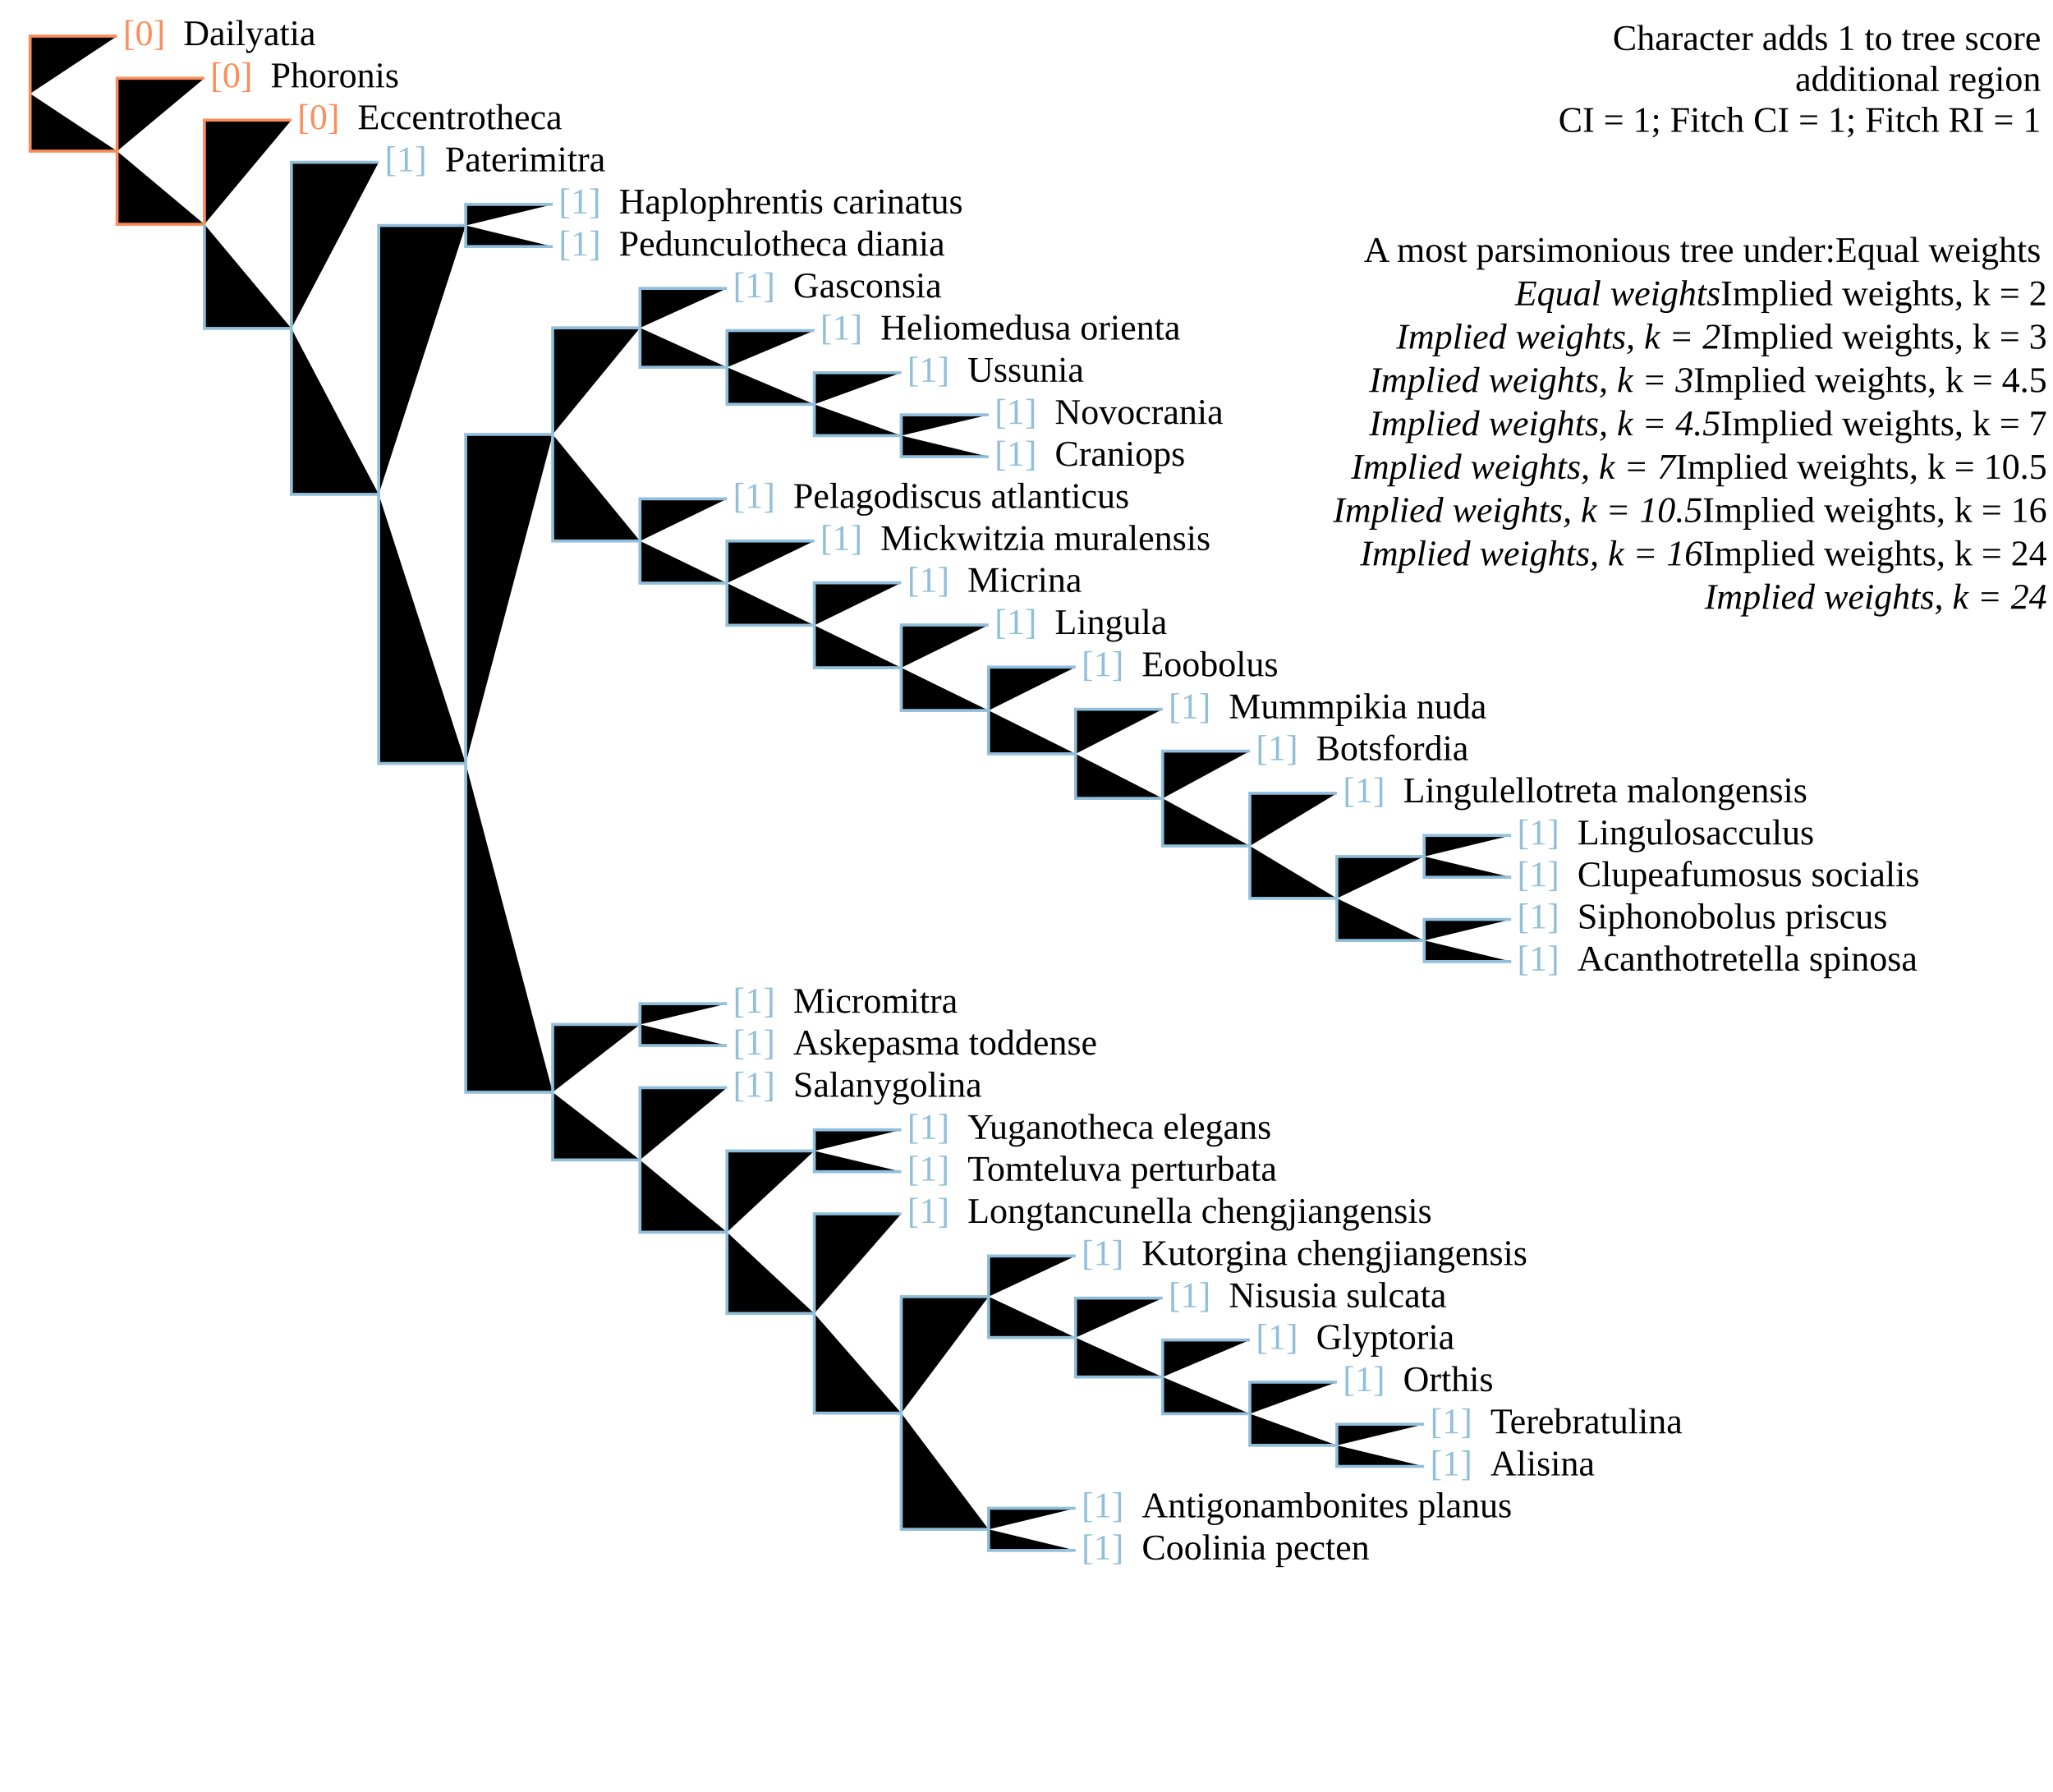
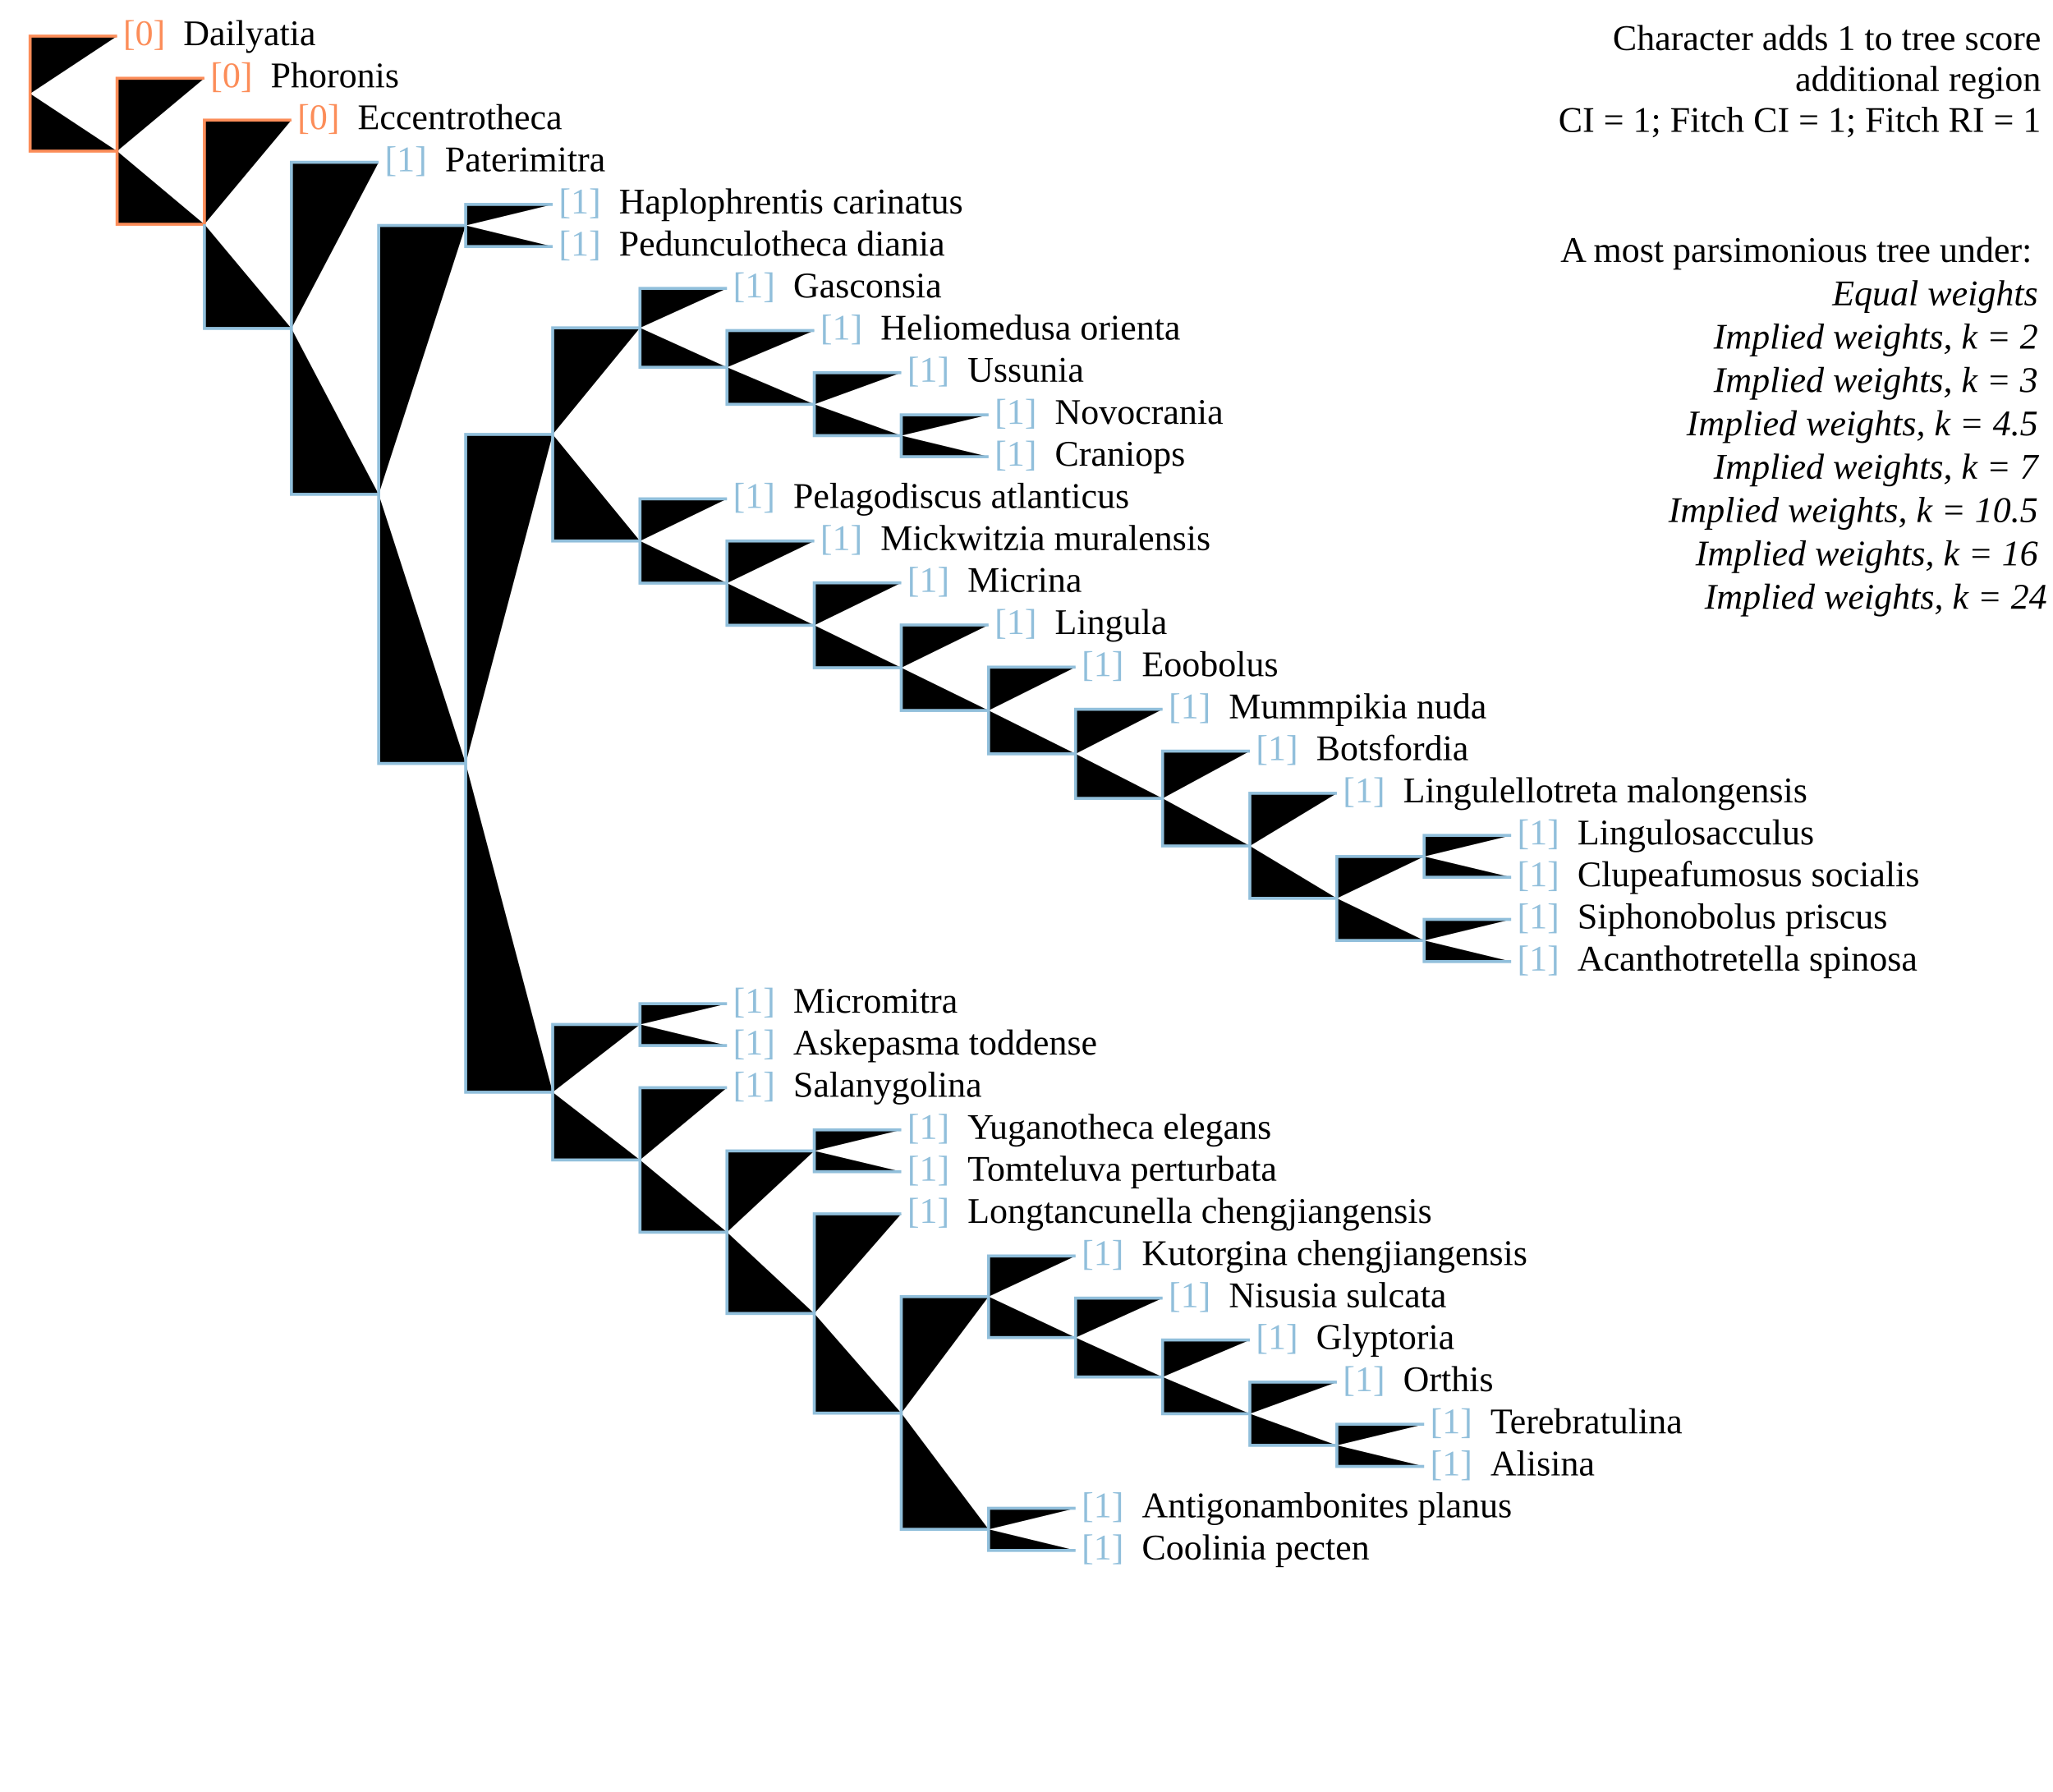
<svg xmlns="http://www.w3.org/2000/svg" version="1.1" width="682" height="595" class="tree" char="2">
  <text x="678" y="16.6" text-anchor="end" class="stepsLabel">Character adds <tspan class="score">1</tspan> to tree score</text>
  <text x="678" y="30.2" text-anchor="end" class="stepsLabel">
    <tspan class="score" /> additional region</text>
  <text x="678" y="43.8" text-anchor="end" class="stepsLabel">CI = 1; Fitch CI = 1; Fitch RI = 1</text>
  <text x="678" y="71" text-anchor="end" class="stepsLabel">
-     <tspan dy="16">A most parsimonious tree under:</tspan>Equal weights<tspan x="680" style="font-style:italic" class="thisAn" dy="1.2em">Equal weights</tspan>Implied weights, k = 2<tspan x="680" style="font-style:italic" class="notThisAn" dy="1.2em">Implied weights, k = 2</tspan>Implied weights, k = 3<tspan x="680" style="font-style:italic" class="notThisAn" dy="1.2em">Implied weights, k = 3</tspan>Implied weights, k = 4.5<tspan x="680" style="font-style:italic" class="notThisAn" dy="1.2em">Implied weights, k = 4.5</tspan>Implied weights, k = 7<tspan x="680" style="font-style:italic" class="notThisAn" dy="1.2em">Implied weights, k = 7</tspan>Implied weights, k = 10.5<tspan x="680" style="font-style:italic" class="notThisAn" dy="1.2em">Implied weights, k = 10.5</tspan>Implied weights, k = 16<tspan x="680" style="font-style:italic" class="notThisAn" dy="1.2em">Implied weights, k = 16</tspan>Implied weights, k = 24<tspan x="680" style="font-style:italic" class="notThisAn" dy="1.2em">Implied weights, k = 24</tspan>
+     <tspan dy="16">A most parsimonious tree under:</tspan>
+     <tspan x="680" style="font-style:italic" class="thisAn" dy="1.2em">Equal weights</tspan>
+     <tspan x="680" style="font-style:italic" class="notThisAn" dy="1.2em">Implied weights, k = 2</tspan>
+     <tspan x="680" style="font-style:italic" class="notThisAn" dy="1.2em">Implied weights, k = 3</tspan>
+     <tspan x="680" style="font-style:italic" class="notThisAn" dy="1.2em">Implied weights, k = 4.5</tspan>
+     <tspan x="680" style="font-style:italic" class="notThisAn" dy="1.2em">Implied weights, k = 7</tspan>
+     <tspan x="680" style="font-style:italic" class="notThisAn" dy="1.2em">Implied weights, k = 10.5</tspan>
+     <tspan x="680" style="font-style:italic" class="notThisAn" dy="1.2em">Implied weights, k = 16</tspan>
+     <tspan x="680" style="font-style:italic" class="notThisAn" dy="1.2em">Implied weights, k = 24</tspan>
  </text>
  <text x="40.9" y="15" fill="#fc8d59" class="flag">[0]</text>
  <text x="60.9" y="15" class="taxonLabel">Dailyatia</text>
  <text x="98.8" y="42.9" fill="#fc8d59" class="flag">[0]</text>
  <text x="118.8" y="42.9" class="taxonLabel">Eccentrotheca</text>
  <text x="69.9" y="29" fill="#fc8d59" class="flag">[0]</text>
  <text x="89.9" y="29" class="taxonLabel">Phoronis</text>
  <text x="127.8" y="56.9" fill="#91bfdb" class="flag">[1]</text>
  <text x="147.8" y="56.9" class="taxonLabel">Paterimitra</text>
  <text x="185.6" y="84.9" fill="#91bfdb" class="flag">[1]</text>
  <text x="205.6" y="84.9" class="taxonLabel">Pedunculotheca diania</text>
  <text x="185.6" y="70.9" fill="#91bfdb" class="flag">[1]</text>
  <text x="205.6" y="70.9" class="taxonLabel">Haplophrentis carinatus</text>
  <text x="243.5" y="98.8" fill="#91bfdb" class="flag">[1]</text>
  <text x="263.5" y="98.8" class="taxonLabel">Gasconsia</text>
  <text x="272.5" y="112.8" fill="#91bfdb" class="flag">[1]</text>
  <text x="292.5" y="112.8" class="taxonLabel">Heliomedusa orienta</text>
  <text x="301.4" y="126.8" fill="#91bfdb" class="flag">[1]</text>
  <text x="321.4" y="126.8" class="taxonLabel">Ussunia</text>
  <text x="330.4" y="154.7" fill="#91bfdb" class="flag">[1]</text>
  <text x="350.4" y="154.7" class="taxonLabel">Craniops</text>
  <text x="330.4" y="140.8" fill="#91bfdb" class="flag">[1]</text>
  <text x="350.4" y="140.8" class="taxonLabel">Novocrania</text>
  <text x="243.5" y="168.7" fill="#91bfdb" class="flag">[1]</text>
  <text x="263.5" y="168.7" class="taxonLabel">Pelagodiscus atlanticus</text>
  <text x="272.5" y="182.7" fill="#91bfdb" class="flag">[1]</text>
  <text x="292.5" y="182.7" class="taxonLabel">Mickwitzia muralensis</text>
  <text x="301.4" y="196.6" fill="#91bfdb" class="flag">[1]</text>
  <text x="321.4" y="196.6" class="taxonLabel">Micrina</text>
  <text x="330.4" y="210.6" fill="#91bfdb" class="flag">[1]</text>
  <text x="350.4" y="210.6" class="taxonLabel">Lingula</text>
  <text x="359.3" y="224.6" fill="#91bfdb" class="flag">[1]</text>
  <text x="379.3" y="224.6" class="taxonLabel">Eoobolus</text>
  <text x="388.2" y="238.6" fill="#91bfdb" class="flag">[1]</text>
  <text x="408.2" y="238.6" class="taxonLabel">Mummpikia nuda</text>
  <text x="417.2" y="252.5" fill="#91bfdb" class="flag">[1]</text>
  <text x="437.2" y="252.5" class="taxonLabel">Botsfordia</text>
  <text x="504" y="280.5" fill="#91bfdb" class="flag">[1]</text>
  <text x="524" y="280.5" class="taxonLabel">Lingulosacculus</text>
  <text x="446.1" y="266.5" fill="#91bfdb" class="flag">[1]</text>
  <text x="466.1" y="266.5" class="taxonLabel">Lingulellotreta malongensis</text>
  <text x="504" y="294.4" fill="#91bfdb" class="flag">[1]</text>
  <text x="524" y="294.4" class="taxonLabel">Clupeafumosus socialis</text>
  <text x="504" y="322.4" fill="#91bfdb" class="flag">[1]</text>
  <text x="524" y="322.4" class="taxonLabel">Acanthotretella spinosa</text>
  <text x="504" y="308.4" fill="#91bfdb" class="flag">[1]</text>
  <text x="524" y="308.4" class="taxonLabel">Siphonobolus priscus</text>
  <text x="243.5" y="350.3" fill="#91bfdb" class="flag">[1]</text>
  <text x="263.5" y="350.3" class="taxonLabel">Askepasma toddense</text>
  <text x="243.5" y="336.4" fill="#91bfdb" class="flag">[1]</text>
  <text x="263.5" y="336.4" class="taxonLabel">Micromitra</text>
  <text x="243.5" y="364.3" fill="#91bfdb" class="flag">[1]</text>
  <text x="263.5" y="364.3" class="taxonLabel">Salanygolina</text>
  <text x="301.4" y="392.2" fill="#91bfdb" class="flag">[1]</text>
  <text x="321.4" y="392.2" class="taxonLabel">Tomteluva perturbata</text>
  <text x="301.4" y="378.3" fill="#91bfdb" class="flag">[1]</text>
  <text x="321.4" y="378.3" class="taxonLabel">Yuganotheca elegans</text>
  <text x="359.3" y="420.2" fill="#91bfdb" class="flag">[1]</text>
  <text x="379.3" y="420.2" class="taxonLabel">Kutorgina chengjiangensis</text>
  <text x="388.2" y="434.2" fill="#91bfdb" class="flag">[1]</text>
  <text x="408.2" y="434.2" class="taxonLabel">Nisusia sulcata</text>
  <text x="417.2" y="448.1" fill="#91bfdb" class="flag">[1]</text>
  <text x="437.2" y="448.1" class="taxonLabel">Glyptoria</text>
  <text x="301.4" y="406.2" fill="#91bfdb" class="flag">[1]</text>
  <text x="321.4" y="406.2" class="taxonLabel">Longtancunella chengjiangensis</text>
  <text x="475.1" y="490.1" fill="#91bfdb" class="flag">[1]</text>
  <text x="495.1" y="490.1" class="taxonLabel">Alisina</text>
  <text x="446.1" y="462.1" fill="#91bfdb" class="flag">[1]</text>
  <text x="466.1" y="462.1" class="taxonLabel">Orthis</text>
  <text x="475.1" y="476.1" fill="#91bfdb" class="flag">[1]</text>
  <text x="495.1" y="476.1" class="taxonLabel">Terebratulina</text>
  <text x="359.3" y="518" fill="#91bfdb" class="flag">[1]</text>
  <text x="379.3" y="518" class="taxonLabel">Coolinia pecten</text>
  <text x="359.3" y="504" fill="#91bfdb" class="flag">[1]</text>
  <text x="379.3" y="504" class="taxonLabel">Antigonambonites planus</text>
-   <path d="M10,31.1V12H38.9" stroke="#fc8d59" />
-   <path d="M10,31.1V50.2H38.9" stroke="#fc8d59" />
-   <path d="M38.9,50.2V26H67.9" stroke="#fc8d59" />
-   <path d="M38.9,50.2V74.5H67.9" stroke="#fc8d59" />
-   <path d="M67.9,74.5V39.9H96.8" stroke="#fc8d59" />
-   <path d="M67.9,74.5V109.1H96.8" stroke="#91bfdb" />
-   <path d="M96.8,109.1V53.9H125.8" stroke="#91bfdb" />
-   <path d="M96.8,109.1V164.2H125.8" stroke="#91bfdb" />
-   <path d="M125.8,164.2V74.9H154.7" stroke="#91bfdb" />
-   <path d="M154.7,74.9V67.9H183.6" stroke="#91bfdb" />
-   <path d="M154.7,74.9V81.9H183.6" stroke="#91bfdb" />
-   <path d="M125.8,164.2V253.6H154.7" stroke="#91bfdb" />
-   <path d="M154.7,253.6V144.3H183.6" stroke="#91bfdb" />
-   <path d="M183.6,144.3V108.9H212.6" stroke="#91bfdb" />
-   <path d="M212.6,108.9V95.8H241.5" stroke="#91bfdb" />
-   <path d="M212.6,108.9V122H241.5" stroke="#91bfdb" />
-   <path d="M241.5,122V109.8H270.5" stroke="#91bfdb" />
-   <path d="M241.5,122V134.3H270.5" stroke="#91bfdb" />
-   <path d="M270.5,134.3V123.8H299.4" stroke="#91bfdb" />
-   <path d="M270.5,134.3V144.7H299.4" stroke="#91bfdb" />
-   <path d="M299.4,144.7V137.8H328.4" stroke="#91bfdb" />
-   <path d="M299.4,144.7V151.7H328.4" stroke="#91bfdb" />
-   <path d="M183.6,144.3V179.7H212.6" stroke="#91bfdb" />
-   <path d="M212.6,179.7V165.7H241.5" stroke="#91bfdb" />
-   <path d="M212.6,179.7V193.7H241.5" stroke="#91bfdb" />
-   <path d="M241.5,193.7V179.7H270.5" stroke="#91bfdb" />
-   <path d="M241.5,193.7V207.7H270.5" stroke="#91bfdb" />
-   <path d="M270.5,207.7V193.6H299.4" stroke="#91bfdb" />
-   <path d="M270.5,207.7V221.8H299.4" stroke="#91bfdb" />
-   <path d="M299.4,221.8V207.6H328.4" stroke="#91bfdb" />
-   <path d="M299.4,221.8V236H328.4" stroke="#91bfdb" />
-   <path d="M328.4,236V221.6H357.3" stroke="#91bfdb" />
-   <path d="M328.4,236V250.4H357.3" stroke="#91bfdb" />
-   <path d="M357.3,250.4V235.6H386.2" stroke="#91bfdb" />
-   <path d="M357.3,250.4V265.2H386.2" stroke="#91bfdb" />
-   <path d="M386.2,265.2V249.5H415.2" stroke="#91bfdb" />
-   <path d="M386.2,265.2V281H415.2" stroke="#91bfdb" />
-   <path d="M415.2,281V263.5H444.1" stroke="#91bfdb" />
-   <path d="M415.2,281V298.4H444.1" stroke="#91bfdb" />
-   <path d="M444.1,298.4V284.5H473.1" stroke="#91bfdb" />
-   <path d="M473.1,284.5V277.5H502" stroke="#91bfdb" />
-   <path d="M473.1,284.5V291.4H502" stroke="#91bfdb" />
-   <path d="M444.1,298.4V312.4H473.1" stroke="#91bfdb" />
-   <path d="M473.1,312.4V305.4H502" stroke="#91bfdb" />
-   <path d="M473.1,312.4V319.4H502" stroke="#91bfdb" />
-   <path d="M154.7,253.6V362.8H183.6" stroke="#91bfdb" />
-   <path d="M183.6,362.8V340.3H212.6" stroke="#91bfdb" />
-   <path d="M212.6,340.3V333.4H241.5" stroke="#91bfdb" />
-   <path d="M212.6,340.3V347.3H241.5" stroke="#91bfdb" />
-   <path d="M183.6,362.8V385.3H212.6" stroke="#91bfdb" />
-   <path d="M212.6,385.3V361.3H241.5" stroke="#91bfdb" />
-   <path d="M212.6,385.3V409.3H241.5" stroke="#91bfdb" />
-   <path d="M241.5,409.3V382.3H270.5" stroke="#91bfdb" />
-   <path d="M270.5,382.3V375.3H299.4" stroke="#91bfdb" />
-   <path d="M270.5,382.3V389.2H299.4" stroke="#91bfdb" />
-   <path d="M241.5,409.3V436.3H270.5" stroke="#91bfdb" />
-   <path d="M270.5,436.3V403.2H299.4" stroke="#91bfdb" />
-   <path d="M270.5,436.3V469.4H299.4" stroke="#91bfdb" />
-   <path d="M299.4,469.4V430.7H328.4" stroke="#91bfdb" />
-   <path d="M328.4,430.7V417.2H357.3" stroke="#91bfdb" />
-   <path d="M328.4,430.7V444.3H357.3" stroke="#91bfdb" />
-   <path d="M357.3,444.3V431.2H386.2" stroke="#91bfdb" />
-   <path d="M357.3,444.3V457.4H386.2" stroke="#91bfdb" />
-   <path d="M386.2,457.4V445.1H415.2" stroke="#91bfdb" />
-   <path d="M386.2,457.4V469.6H415.2" stroke="#91bfdb" />
-   <path d="M415.2,469.6V459.1H444.1" stroke="#91bfdb" />
-   <path d="M415.2,469.6V480.1H444.1" stroke="#91bfdb" />
-   <path d="M444.1,480.1V473.1H473.1" stroke="#91bfdb" />
-   <path d="M444.1,480.1V487.1H473.1" stroke="#91bfdb" />
-   <path d="M299.4,469.4V508H328.4" stroke="#91bfdb" />
-   <path d="M328.4,508V501H357.3" stroke="#91bfdb" />
-   <path d="M328.4,508V515H357.3" stroke="#91bfdb" />
+   <path d="M10,31.1V12H38.9M10,31.1V50.2H38.9M38.9,50.2V26H67.9M38.9,50.2V74.5H67.9M67.9,74.5V39.9H96.8" stroke="#fc8d59" />
+   <path d="M67.9,74.5V109.1H96.8M96.8,109.1V53.9H125.8M96.8,109.1V164.2H125.8M125.8,164.2V74.9H154.7M154.7,74.9V67.9H183.6M154.7,74.9V81.9H183.6M125.8,164.2V253.6H154.7M154.7,253.6V144.3H183.6M183.6,144.3V108.9H212.6M212.6,108.9V95.8H241.5M212.6,108.9V122H241.5M241.5,122V109.8H270.5M241.5,122V134.3H270.5M270.5,134.3V123.8H299.4M270.5,134.3V144.7H299.4M299.4,144.7V137.8H328.4M299.4,144.7V151.7H328.4M183.6,144.3V179.7H212.6M212.6,179.7V165.7H241.5M212.6,179.7V193.7H241.5M241.5,193.7V179.7H270.5M241.5,193.7V207.7H270.5M270.5,207.7V193.6H299.4M270.5,207.7V221.8H299.4M299.4,221.8V207.6H328.4M299.4,221.8V236H328.4M328.4,236V221.6H357.3M328.4,236V250.4H357.3M357.3,250.4V235.6H386.2M357.3,250.4V265.2H386.2M386.2,265.2V249.5H415.2M386.2,265.2V281H415.2M415.2,281V263.5H444.1M415.2,281V298.4H444.1M444.1,298.4V284.5H473.1M473.1,284.5V277.5H502M473.1,284.5V291.4H502M444.1,298.4V312.4H473.1M473.1,312.4V305.4H502M473.1,312.4V319.4H502M154.7,253.6V362.8H183.6M183.6,362.8V340.3H212.6M212.6,340.3V333.4H241.5M212.6,340.3V347.3H241.5M183.6,362.8V385.3H212.6M212.6,385.3V361.3H241.5M212.6,385.3V409.3H241.5M241.5,409.3V382.3H270.5M270.5,382.3V375.3H299.4M270.5,382.3V389.2H299.4M241.5,409.3V436.3H270.5M270.5,436.3V403.2H299.4M270.5,436.3V469.4H299.4M299.4,469.4V430.7H328.4M328.4,430.7V417.2H357.3M328.4,430.7V444.3H357.3M357.3,444.3V431.2H386.2M357.3,444.3V457.4H386.2M386.2,457.4V445.1H415.2M386.2,457.4V469.6H415.2M415.2,469.6V459.1H444.1M415.2,469.6V480.1H444.1M444.1,480.1V473.1H473.1M444.1,480.1V487.1H473.1M299.4,469.4V508H328.4M328.4,508V501H357.3M328.4,508V515H357.3" stroke="#91bfdb" />
</svg>
